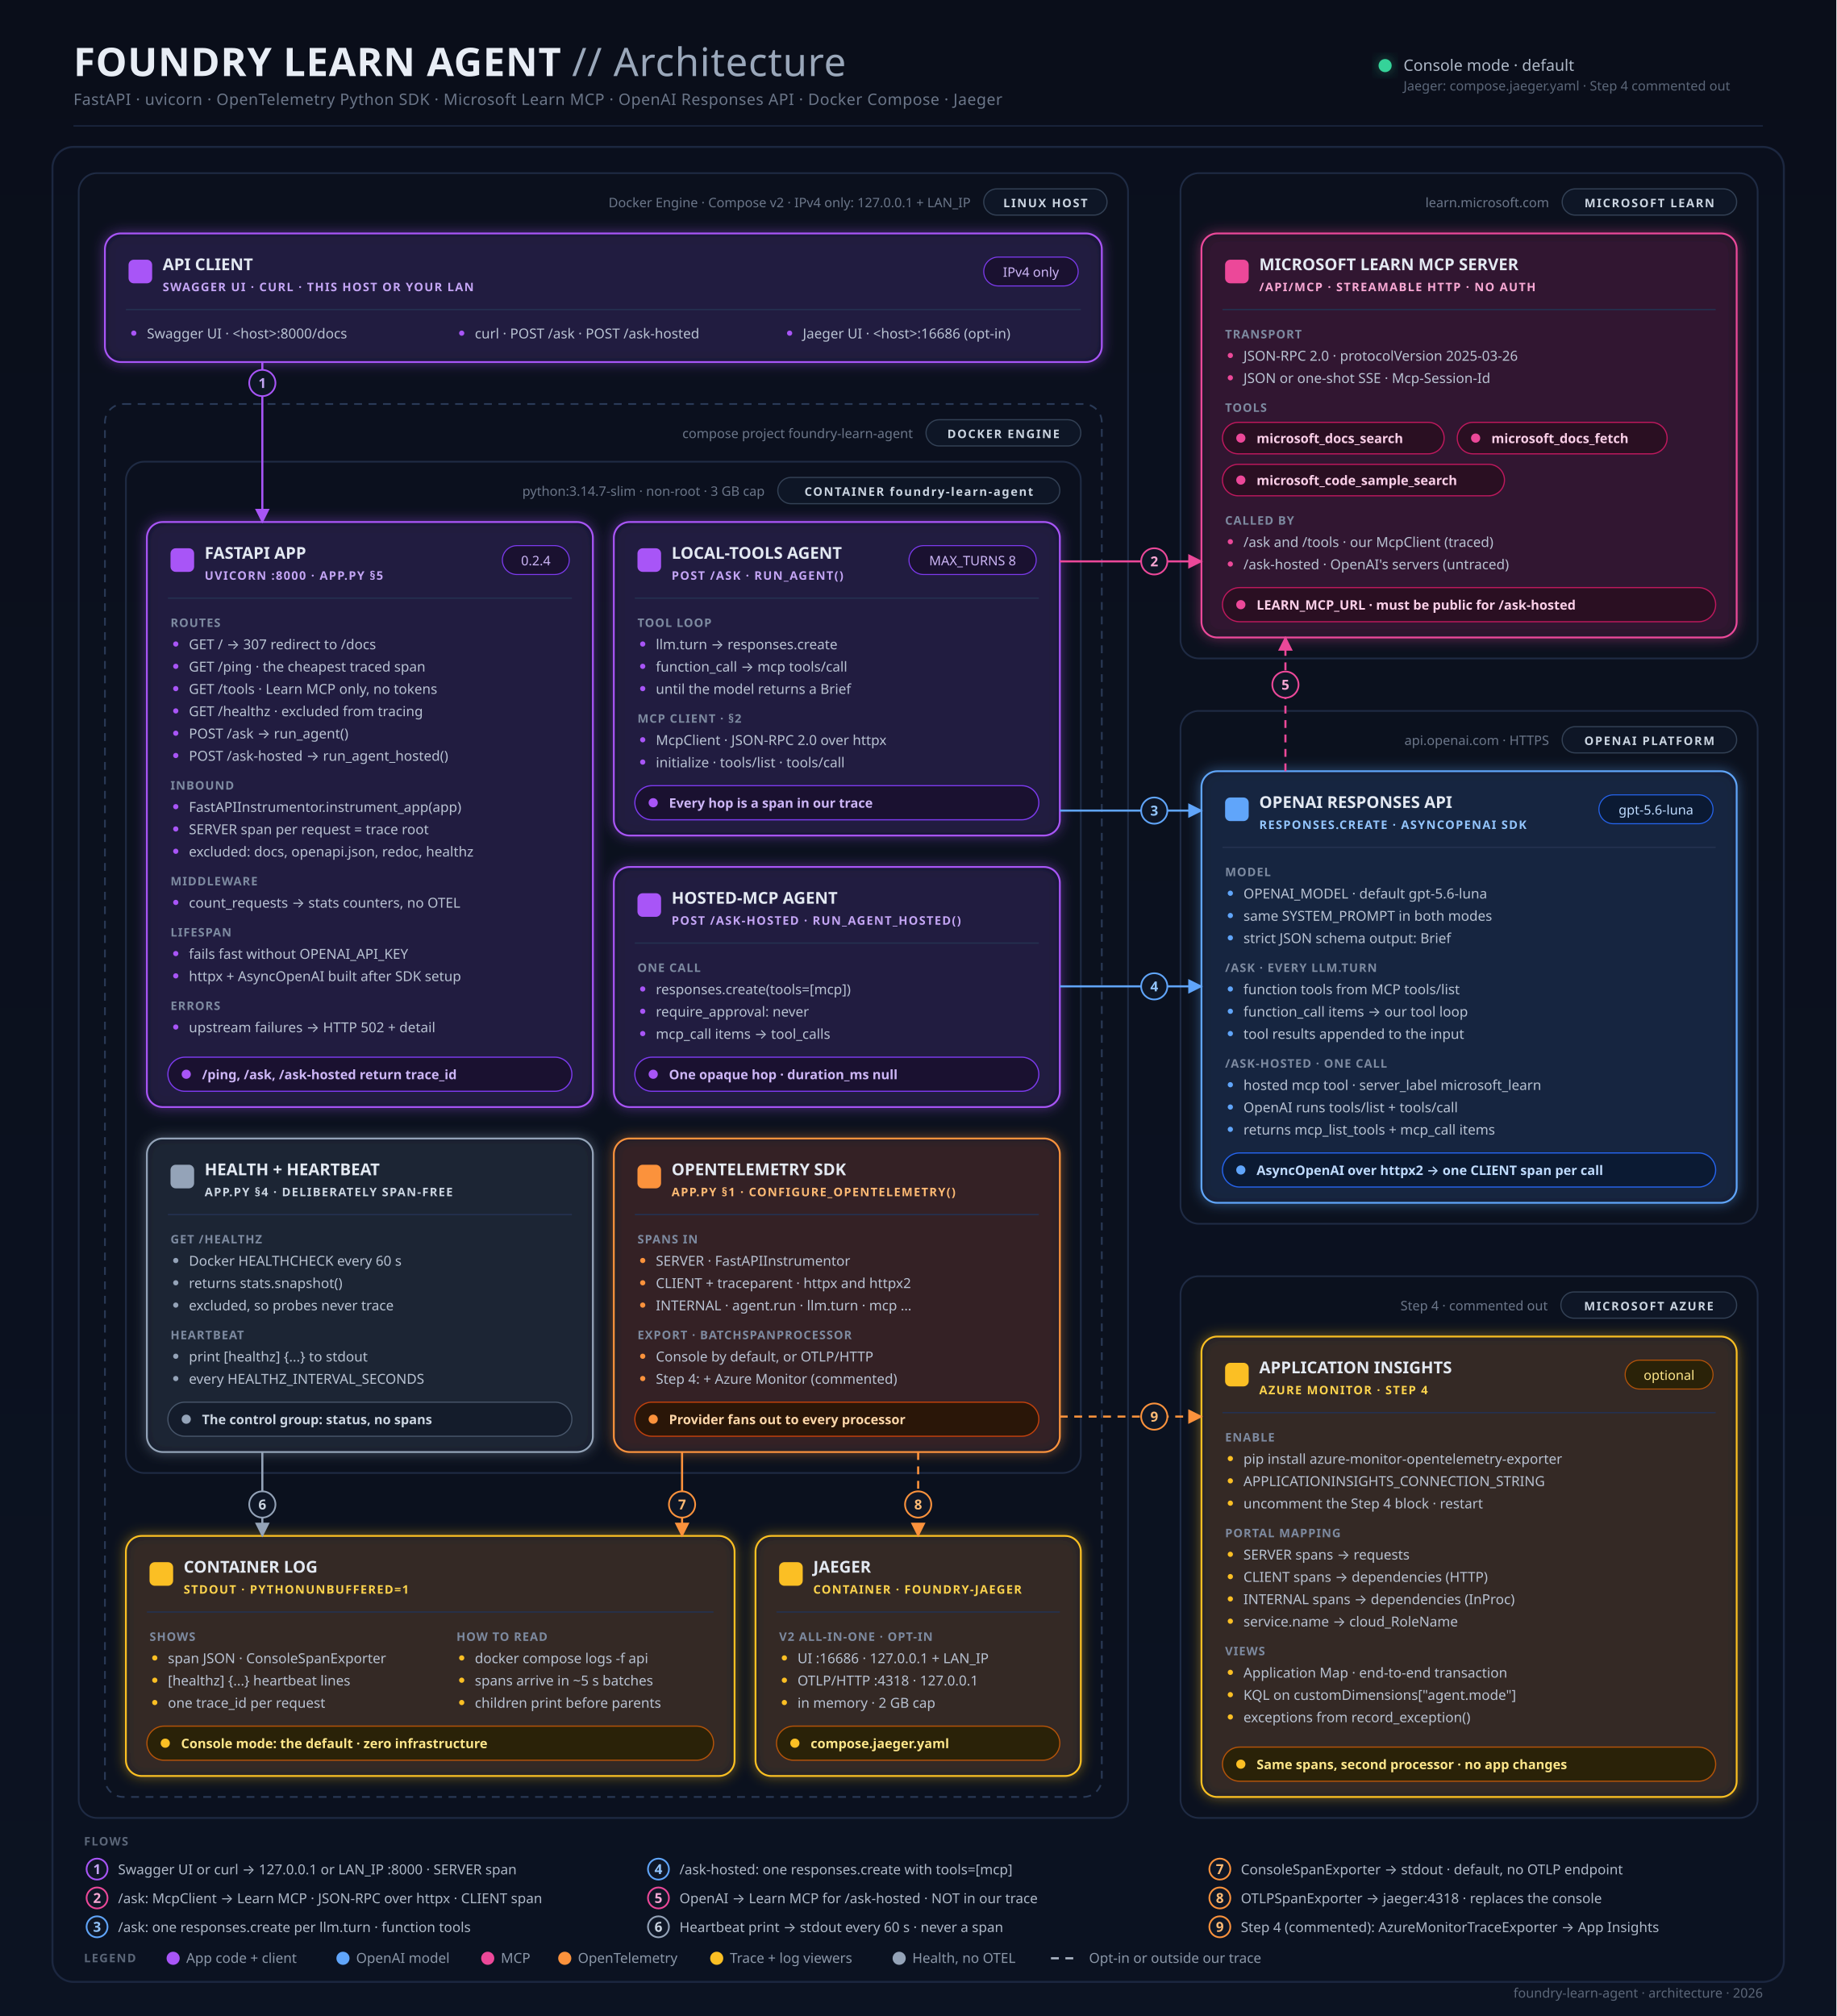
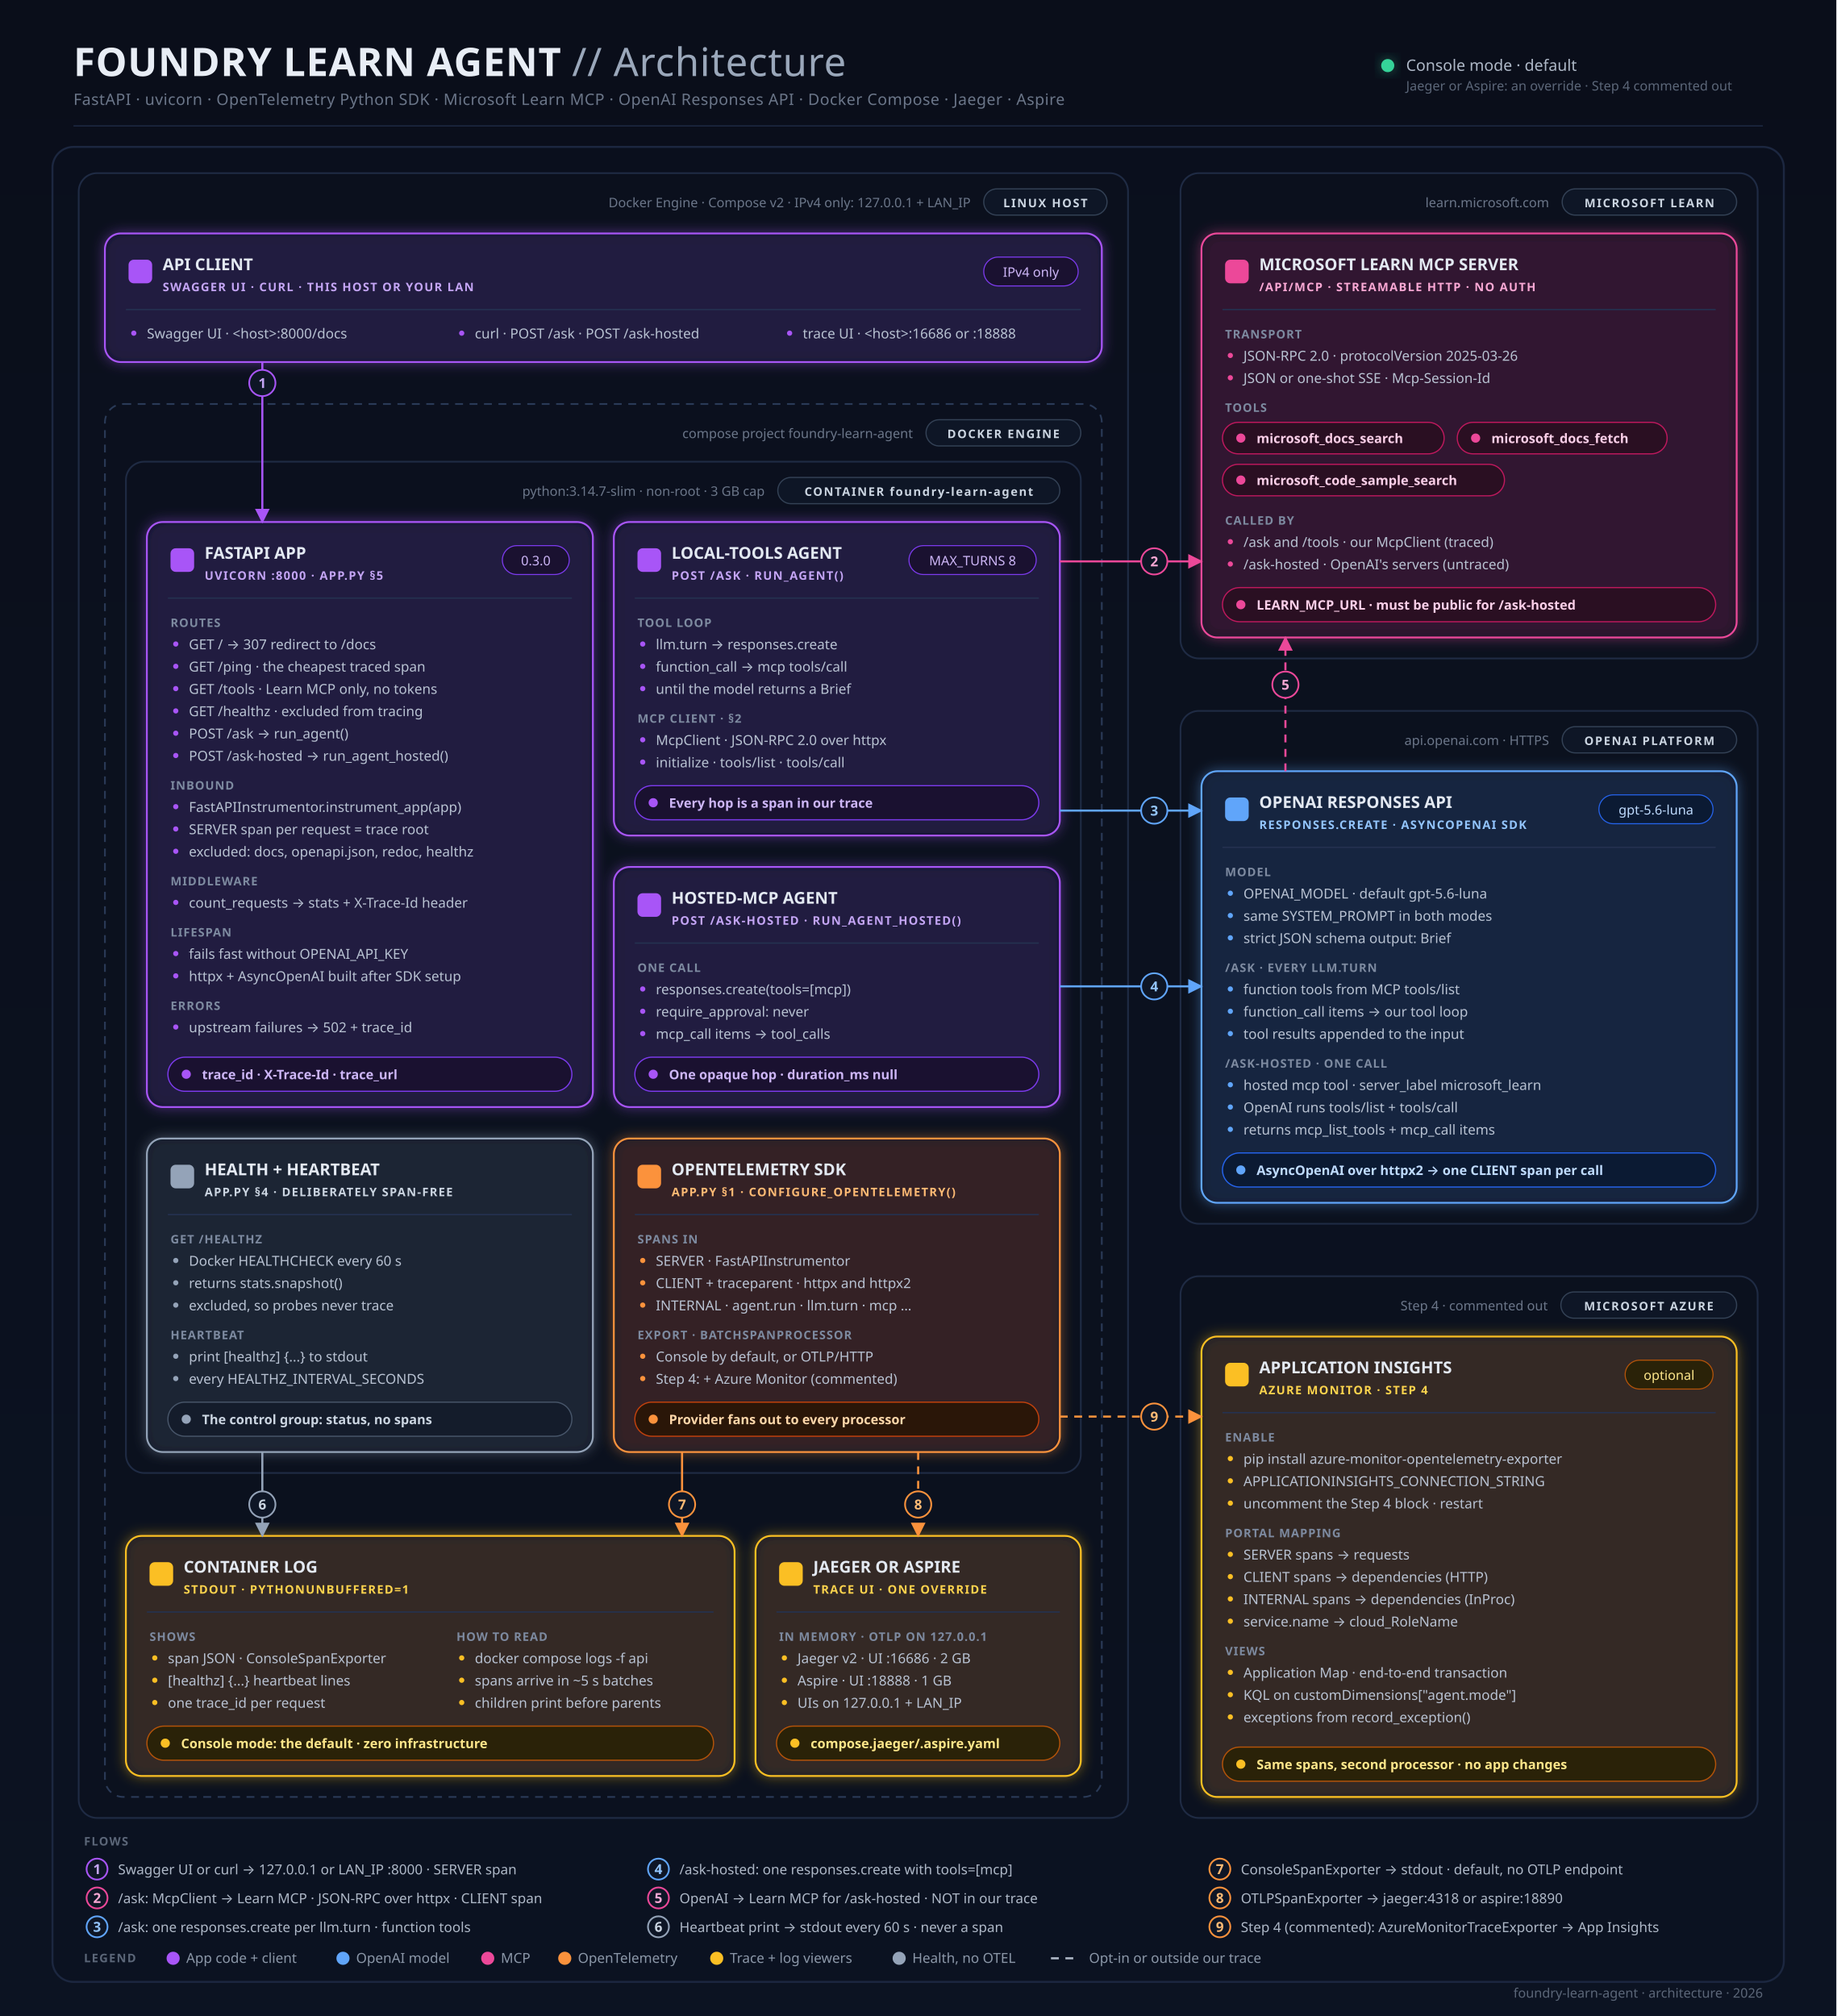
<svg xmlns="http://www.w3.org/2000/svg" viewBox="0 0 1400 1537" font-family="'Segoe UI', system-ui, -apple-system, sans-serif">
  <defs>
    <linearGradient id="bg" x1="0" y1="0" x2="0" y2="1">
      <stop offset="0" stop-color="#0a0e1a" />
      <stop offset="1" stop-color="#0c1322" />
    </linearGradient>
    <filter id="gviolet" x="-50%" y="-50%" width="200%" height="200%">
      <feDropShadow dx="0" dy="0" stdDeviation="5" flood-color="#a855f7" flood-opacity="0.45" />
    </filter>
    <marker id="mviolet" viewBox="0 0 10 10" refX="9" refY="5" markerWidth="7" markerHeight="7" orient="auto-start-reverse">
      <path d="M0 0L10 5L0 10z" fill="#a855f7" />
    </marker>
    <filter id="gcyan" x="-50%" y="-50%" width="200%" height="200%">
      <feDropShadow dx="0" dy="0" stdDeviation="5" flood-color="#22d3ee" flood-opacity="0.45" />
    </filter>
    <marker id="mcyan" viewBox="0 0 10 10" refX="9" refY="5" markerWidth="7" markerHeight="7" orient="auto-start-reverse">
      <path d="M0 0L10 5L0 10z" fill="#22d3ee" />
    </marker>
    <filter id="gmagenta" x="-50%" y="-50%" width="200%" height="200%">
      <feDropShadow dx="0" dy="0" stdDeviation="5" flood-color="#ec4899" flood-opacity="0.45" />
    </filter>
    <marker id="mmagenta" viewBox="0 0 10 10" refX="9" refY="5" markerWidth="7" markerHeight="7" orient="auto-start-reverse">
      <path d="M0 0L10 5L0 10z" fill="#ec4899" />
    </marker>
    <filter id="ggold" x="-50%" y="-50%" width="200%" height="200%">
      <feDropShadow dx="0" dy="0" stdDeviation="5" flood-color="#fbbf24" flood-opacity="0.45" />
    </filter>
    <marker id="mgold" viewBox="0 0 10 10" refX="9" refY="5" markerWidth="7" markerHeight="7" orient="auto-start-reverse">
      <path d="M0 0L10 5L0 10z" fill="#fbbf24" />
    </marker>
    <filter id="gorange" x="-50%" y="-50%" width="200%" height="200%">
      <feDropShadow dx="0" dy="0" stdDeviation="5" flood-color="#fb923c" flood-opacity="0.45" />
    </filter>
    <marker id="morange" viewBox="0 0 10 10" refX="9" refY="5" markerWidth="7" markerHeight="7" orient="auto-start-reverse">
      <path d="M0 0L10 5L0 10z" fill="#fb923c" />
    </marker>
    <filter id="gblue" x="-50%" y="-50%" width="200%" height="200%">
      <feDropShadow dx="0" dy="0" stdDeviation="5" flood-color="#60a5fa" flood-opacity="0.45" />
    </filter>
    <marker id="mblue" viewBox="0 0 10 10" refX="9" refY="5" markerWidth="7" markerHeight="7" orient="auto-start-reverse">
      <path d="M0 0L10 5L0 10z" fill="#60a5fa" />
    </marker>
    <filter id="ggreen" x="-50%" y="-50%" width="200%" height="200%">
      <feDropShadow dx="0" dy="0" stdDeviation="5" flood-color="#34d399" flood-opacity="0.45" />
    </filter>
    <marker id="mgreen" viewBox="0 0 10 10" refX="9" refY="5" markerWidth="7" markerHeight="7" orient="auto-start-reverse">
      <path d="M0 0L10 5L0 10z" fill="#34d399" />
    </marker>
    <filter id="gslate" x="-50%" y="-50%" width="200%" height="200%">
      <feDropShadow dx="0" dy="0" stdDeviation="5" flood-color="#94a3b8" flood-opacity="0.45" />
    </filter>
    <marker id="mslate" viewBox="0 0 10 10" refX="9" refY="5" markerWidth="7" markerHeight="7" orient="auto-start-reverse">
      <path d="M0 0L10 5L0 10z" fill="#94a3b8" />
    </marker>
  </defs>
  <rect width="1400" height="1537" fill="url(#bg)" />
  <text x="56" y="58" font-size="30" font-weight="800" fill="#e8edf5" letter-spacing="0.5">FOUNDRY LEARN AGENT <tspan font-weight="300" fill="#9aa7ba">// Architecture</tspan>
  </text>
-   <text x="56" y="80" font-size="12" letter-spacing="0.3" fill="#6b7689">FastAPI · uvicorn · OpenTelemetry Python SDK · Microsoft Learn MCP · OpenAI Responses API · Docker Compose · Jaeger</text>
-   <circle cx="1056" cy="50" r="5" fill="#34d399" filter="url(#ggreen)" />
-   <text x="1070" y="54" font-size="12" fill="#aeb8c7">Console mode · default</text>
-   <text x="1070" y="69" font-size="10" fill="#5b6678">Jaeger: compose.jaeger.yaml · Step 4 commented out</text>
+   <text x="56" y="80" font-size="12" letter-spacing="0.3" fill="#6b7689">FastAPI · uvicorn · OpenTelemetry Python SDK · Microsoft Learn MCP · OpenAI Responses API · Docker Compose · Jaeger · Aspire</text>
+   <circle cx="1058" cy="50" r="5" fill="#34d399" filter="url(#ggreen)" />
+   <text x="1072" y="54" font-size="12" fill="#aeb8c7">Console mode · default</text>
+   <text x="1072" y="69" font-size="10" fill="#5b6678">Jaeger or Aspire: an override · Step 4 commented out</text>
  <line x1="56" y1="96" x2="1344" y2="96" stroke="#1c2740" stroke-width="1" />
  <rect x="40" y="112" width="1320" height="1399" rx="16" fill="#0c1322" fill-opacity="0.4" stroke="#1c2740" stroke-width="1.5" />
  <rect x="60" y="132" width="800" height="1254" rx="14" fill="#0b111e" fill-opacity="0.55" stroke="#1f2b44" stroke-width="1.3" />
  <g>
    <rect x="750" y="144" width="94" height="20" rx="10" fill="#0e1626" stroke="#334155" stroke-width="0.9" />
    <text x="797" y="158" font-size="9" font-weight="700" letter-spacing="1" text-anchor="middle" fill="#cbd5e1">LINUX HOST</text>
    <text x="740" y="158" font-size="10" text-anchor="end" fill="#6b7689">Docker Engine · Compose v2 · IPv4 only: 127.0.0.1 + LAN_IP</text>
  </g>
  <g>
    <rect x="80" y="178" width="760" height="98" rx="12" fill="#0e1626" fill-opacity="0.92" stroke="#a855f7" stroke-width="1.4" filter="url(#gviolet)" />
    <rect x="98" y="198" width="18" height="18" rx="4" fill="#a855f7" />
    <text x="124" y="206" font-size="12.5" font-weight="700" fill="#e3e9f2">API CLIENT</text>
    <text x="124" y="222" font-size="9" font-weight="700" letter-spacing="0.8" fill="#c4a5f5">SWAGGER UI · CURL · THIS HOST OR YOUR LAN</text>
    <line x1="96" y1="236" x2="824" y2="236" stroke="#243150" stroke-width="1" />
    <rect x="750" y="196" width="72" height="22" rx="11" fill="#1a1130" stroke="#7c3aed" stroke-width="0.8" />
    <text x="786" y="211" font-size="10" text-anchor="middle" fill="#cdb6f7">IPv4 only</text>
    <circle cx="102" cy="254" r="2" fill="#a855f7" />
    <text x="112" y="258" font-size="10.5" fill="#b8c2d2">Swagger UI · &lt;host&gt;:8000/docs</text>
    <circle cx="352" cy="254" r="2" fill="#a855f7" />
    <text x="362" y="258" font-size="10.5" fill="#b8c2d2">curl · POST /ask · POST /ask-hosted</text>
    <circle cx="602" cy="254" r="2" fill="#a855f7" />
-     <text x="612" y="258" font-size="10.5" fill="#b8c2d2">Jaeger UI · &lt;host&gt;:16686 (opt-in)</text>
+     <text x="612" y="258" font-size="10.5" fill="#b8c2d2">trace UI · &lt;host&gt;:16686 or :18888</text>
  </g>
  <rect x="80" y="308" width="760" height="1062" rx="14" fill="#0b111e" fill-opacity="0.55" stroke="#2a3a57" stroke-width="1.3" stroke-dasharray="6 5" />
  <g>
    <rect x="706" y="320" width="118" height="20" rx="10" fill="#0e1626" stroke="#334155" stroke-width="0.9" />
    <text x="765" y="334" font-size="9" font-weight="700" letter-spacing="1" text-anchor="middle" fill="#cbd5e1">DOCKER ENGINE</text>
    <text x="696" y="334" font-size="10" text-anchor="end" fill="#6b7689">compose project foundry-learn-agent</text>
  </g>
  <rect x="96" y="352" width="728" height="771" rx="14" fill="#0b111e" fill-opacity="0.55" stroke="#1f2b44" stroke-width="1.3" />
  <g>
    <rect x="593" y="364" width="215" height="20" rx="10" fill="#0e1626" stroke="#334155" stroke-width="0.9" />
    <text x="700.5" y="378" font-size="9" font-weight="700" letter-spacing="1" text-anchor="middle" fill="#cbd5e1">CONTAINER foundry-learn-agent</text>
    <text x="583" y="378" font-size="10" text-anchor="end" fill="#6b7689">python:3.14.7-slim · non-root · 3 GB cap</text>
  </g>
  <g>
    <rect x="112" y="398" width="340" height="446" rx="12" fill="#0e1626" fill-opacity="0.92" stroke="#a855f7" stroke-width="1.4" filter="url(#gviolet)" />
    <rect x="130" y="418" width="18" height="18" rx="4" fill="#a855f7" />
    <text x="156" y="426" font-size="12.5" font-weight="700" fill="#e3e9f2">FASTAPI APP</text>
    <text x="156" y="442" font-size="9" font-weight="700" letter-spacing="0.8" fill="#c4a5f5">UVICORN :8000 · APP.PY §5</text>
    <line x1="128" y1="456" x2="436" y2="456" stroke="#243150" stroke-width="1" />
    <rect x="383" y="416" width="51" height="22" rx="11" fill="#1a1130" stroke="#7c3aed" stroke-width="0.8" />
-     <text x="408.5" y="431" font-size="10" text-anchor="middle" fill="#cdb6f7">0.2.4</text>
+     <text x="408.5" y="431" font-size="10" text-anchor="middle" fill="#cdb6f7">0.3.0</text>
    <text x="130" y="478" font-size="9" font-weight="700" letter-spacing="0.6" fill="#7d8aa0">ROUTES</text>
    <circle cx="134" cy="491" r="2" fill="#a855f7" />
    <text x="144" y="495" font-size="10.5" fill="#b8c2d2">GET / → 307 redirect to /docs</text>
    <circle cx="134" cy="508" r="2" fill="#a855f7" />
    <text x="144" y="512" font-size="10.5" fill="#b8c2d2">GET /ping · the cheapest traced span</text>
    <circle cx="134" cy="525" r="2" fill="#a855f7" />
    <text x="144" y="529" font-size="10.5" fill="#b8c2d2">GET /tools · Learn MCP only, no tokens</text>
    <circle cx="134" cy="542" r="2" fill="#a855f7" />
    <text x="144" y="546" font-size="10.5" fill="#b8c2d2">GET /healthz · excluded from tracing</text>
    <circle cx="134" cy="559" r="2" fill="#a855f7" />
    <text x="144" y="563" font-size="10.5" fill="#b8c2d2">POST /ask → run_agent()</text>
    <circle cx="134" cy="576" r="2" fill="#a855f7" />
    <text x="144" y="580" font-size="10.5" fill="#b8c2d2">POST /ask-hosted → run_agent_hosted()</text>
    <text x="130" y="602" font-size="9" font-weight="700" letter-spacing="0.6" fill="#7d8aa0">INBOUND</text>
    <circle cx="134" cy="615" r="2" fill="#a855f7" />
    <text x="144" y="619" font-size="10.5" fill="#b8c2d2">FastAPIInstrumentor.instrument_app(app)</text>
    <circle cx="134" cy="632" r="2" fill="#a855f7" />
    <text x="144" y="636" font-size="10.5" fill="#b8c2d2">SERVER span per request = trace root</text>
    <circle cx="134" cy="649" r="2" fill="#a855f7" />
    <text x="144" y="653" font-size="10.5" fill="#b8c2d2">excluded: docs, openapi.json, redoc, healthz</text>
    <text x="130" y="675" font-size="9" font-weight="700" letter-spacing="0.6" fill="#7d8aa0">MIDDLEWARE</text>
    <circle cx="134" cy="688" r="2" fill="#a855f7" />
-     <text x="144" y="692" font-size="10.5" fill="#b8c2d2">count_requests → stats counters, no OTEL</text>
+     <text x="144" y="692" font-size="10.5" fill="#b8c2d2">count_requests → stats + X-Trace-Id header</text>
    <text x="130" y="714" font-size="9" font-weight="700" letter-spacing="0.6" fill="#7d8aa0">LIFESPAN</text>
    <circle cx="134" cy="727" r="2" fill="#a855f7" />
    <text x="144" y="731" font-size="10.5" fill="#b8c2d2">fails fast without OPENAI_API_KEY</text>
    <circle cx="134" cy="744" r="2" fill="#a855f7" />
    <text x="144" y="748" font-size="10.5" fill="#b8c2d2">httpx + AsyncOpenAI built after SDK setup</text>
    <text x="130" y="770" font-size="9" font-weight="700" letter-spacing="0.6" fill="#7d8aa0">ERRORS</text>
    <circle cx="134" cy="783" r="2" fill="#a855f7" />
-     <text x="144" y="787" font-size="10.5" fill="#b8c2d2">upstream failures → HTTP 502 + detail</text>
+     <text x="144" y="787" font-size="10.5" fill="#b8c2d2">upstream failures → 502 + trace_id</text>
    <rect x="128" y="806" width="308" height="26" rx="13" fill="#1a1130" stroke="#7c3aed" stroke-width="0.9" />
    <circle cx="142" cy="819" r="3.5" fill="#a855f7" />
-     <text x="154" y="822.8" font-size="10" font-weight="600" fill="#cdb6f7">/ping, /ask, /ask-hosted return trace_id</text>
+     <text x="154" y="822.8" font-size="10" font-weight="600" fill="#cdb6f7">trace_id · X-Trace-Id · trace_url</text>
  </g>
  <g>
    <rect x="468" y="398" width="340" height="239" rx="12" fill="#0e1626" fill-opacity="0.92" stroke="#a855f7" stroke-width="1.4" filter="url(#gviolet)" />
    <rect x="486" y="418" width="18" height="18" rx="4" fill="#a855f7" />
    <text x="512" y="426" font-size="12.5" font-weight="700" fill="#e3e9f2">LOCAL-TOOLS AGENT</text>
    <text x="512" y="442" font-size="9" font-weight="700" letter-spacing="0.8" fill="#c4a5f5">POST /ASK · RUN_AGENT()</text>
    <line x1="484" y1="456" x2="792" y2="456" stroke="#243150" stroke-width="1" />
    <rect x="693" y="416" width="97" height="22" rx="11" fill="#1a1130" stroke="#7c3aed" stroke-width="0.8" />
    <text x="741.5" y="431" font-size="10" text-anchor="middle" fill="#cdb6f7">MAX_TURNS 8</text>
    <text x="486" y="478" font-size="9" font-weight="700" letter-spacing="0.6" fill="#7d8aa0">TOOL LOOP</text>
    <circle cx="490" cy="491" r="2" fill="#a855f7" />
    <text x="500" y="495" font-size="10.5" fill="#b8c2d2">llm.turn → responses.create</text>
    <circle cx="490" cy="508" r="2" fill="#a855f7" />
    <text x="500" y="512" font-size="10.5" fill="#b8c2d2">function_call → mcp tools/call</text>
    <circle cx="490" cy="525" r="2" fill="#a855f7" />
    <text x="500" y="529" font-size="10.5" fill="#b8c2d2">until the model returns a Brief</text>
    <text x="486" y="551" font-size="9" font-weight="700" letter-spacing="0.6" fill="#7d8aa0">MCP CLIENT · §2</text>
    <circle cx="490" cy="564" r="2" fill="#a855f7" />
    <text x="500" y="568" font-size="10.5" fill="#b8c2d2">McpClient · JSON-RPC 2.0 over httpx</text>
    <circle cx="490" cy="581" r="2" fill="#a855f7" />
    <text x="500" y="585" font-size="10.5" fill="#b8c2d2">initialize · tools/list · tools/call</text>
    <rect x="484" y="599" width="308" height="26" rx="13" fill="#1a1130" stroke="#7c3aed" stroke-width="0.9" />
    <circle cx="498" cy="612" r="3.5" fill="#a855f7" />
    <text x="510" y="615.8" font-size="10" font-weight="600" fill="#cdb6f7">Every hop is a span in our trace</text>
  </g>
  <g>
    <rect x="468" y="661" width="340" height="183" rx="12" fill="#0e1626" fill-opacity="0.92" stroke="#a855f7" stroke-width="1.4" filter="url(#gviolet)" />
    <rect x="486" y="681" width="18" height="18" rx="4" fill="#a855f7" />
    <text x="512" y="689" font-size="12.5" font-weight="700" fill="#e3e9f2">HOSTED-MCP AGENT</text>
    <text x="512" y="705" font-size="9" font-weight="700" letter-spacing="0.8" fill="#c4a5f5">POST /ASK-HOSTED · RUN_AGENT_HOSTED()</text>
    <line x1="484" y1="719" x2="792" y2="719" stroke="#243150" stroke-width="1" />
    <text x="486" y="741" font-size="9" font-weight="700" letter-spacing="0.6" fill="#7d8aa0">ONE CALL</text>
    <circle cx="490" cy="754" r="2" fill="#a855f7" />
    <text x="500" y="758" font-size="10.5" fill="#b8c2d2">responses.create(tools=[mcp])</text>
    <circle cx="490" cy="771" r="2" fill="#a855f7" />
    <text x="500" y="775" font-size="10.5" fill="#b8c2d2">require_approval: never</text>
    <circle cx="490" cy="788" r="2" fill="#a855f7" />
    <text x="500" y="792" font-size="10.5" fill="#b8c2d2">mcp_call items → tool_calls</text>
    <rect x="484" y="806" width="308" height="26" rx="13" fill="#1a1130" stroke="#7c3aed" stroke-width="0.9" />
    <circle cx="498" cy="819" r="3.5" fill="#a855f7" />
    <text x="510" y="822.8" font-size="10" font-weight="600" fill="#cdb6f7">One opaque hop · duration_ms null</text>
  </g>
  <g>
    <rect x="112" y="868" width="340" height="239" rx="12" fill="#0e1626" fill-opacity="0.92" stroke="#94a3b8" stroke-width="1.4" filter="url(#gslate)" />
    <rect x="130" y="888" width="18" height="18" rx="4" fill="#94a3b8" />
    <text x="156" y="896" font-size="12.5" font-weight="700" fill="#e3e9f2">HEALTH + HEARTBEAT</text>
    <text x="156" y="912" font-size="9" font-weight="700" letter-spacing="0.8" fill="#cbd5e1">APP.PY §4 · DELIBERATELY SPAN-FREE</text>
    <line x1="128" y1="926" x2="436" y2="926" stroke="#243150" stroke-width="1" />
    <text x="130" y="948" font-size="9" font-weight="700" letter-spacing="0.6" fill="#7d8aa0">GET /HEALTHZ</text>
    <circle cx="134" cy="961" r="2" fill="#94a3b8" />
    <text x="144" y="965" font-size="10.5" fill="#b8c2d2">Docker HEALTHCHECK every 60 s</text>
    <circle cx="134" cy="978" r="2" fill="#94a3b8" />
    <text x="144" y="982" font-size="10.5" fill="#b8c2d2">returns stats.snapshot()</text>
    <circle cx="134" cy="995" r="2" fill="#94a3b8" />
    <text x="144" y="999" font-size="10.5" fill="#b8c2d2">excluded, so probes never trace</text>
    <text x="130" y="1021" font-size="9" font-weight="700" letter-spacing="0.6" fill="#7d8aa0">HEARTBEAT</text>
    <circle cx="134" cy="1034" r="2" fill="#94a3b8" />
    <text x="144" y="1038" font-size="10.5" fill="#b8c2d2">print [healthz] {...} to stdout</text>
    <circle cx="134" cy="1051" r="2" fill="#94a3b8" />
    <text x="144" y="1055" font-size="10.5" fill="#b8c2d2">every HEALTHZ_INTERVAL_SECONDS</text>
    <rect x="128" y="1069" width="308" height="26" rx="13" fill="#141c2b" stroke="#475569" stroke-width="0.9" />
    <circle cx="142" cy="1082" r="3.5" fill="#94a3b8" />
    <text x="154" y="1085.8" font-size="10" font-weight="600" fill="#cbd5e1">The control group: status, no spans</text>
  </g>
  <g>
    <rect x="468" y="868" width="340" height="239" rx="12" fill="#0e1626" fill-opacity="0.92" stroke="#fb923c" stroke-width="1.4" filter="url(#gorange)" />
    <rect x="486" y="888" width="18" height="18" rx="4" fill="#fb923c" />
    <text x="512" y="896" font-size="12.5" font-weight="700" fill="#e3e9f2">OPENTELEMETRY SDK</text>
    <text x="512" y="912" font-size="9" font-weight="700" letter-spacing="0.8" fill="#fdba74">APP.PY §1 · CONFIGURE_OPENTELEMETRY()</text>
    <line x1="484" y1="926" x2="792" y2="926" stroke="#243150" stroke-width="1" />
    <text x="486" y="948" font-size="9" font-weight="700" letter-spacing="0.6" fill="#7d8aa0">SPANS IN</text>
    <circle cx="490" cy="961" r="2" fill="#fb923c" />
    <text x="500" y="965" font-size="10.5" fill="#b8c2d2">SERVER · FastAPIInstrumentor</text>
    <circle cx="490" cy="978" r="2" fill="#fb923c" />
    <text x="500" y="982" font-size="10.5" fill="#b8c2d2">CLIENT + traceparent · httpx and httpx2</text>
    <circle cx="490" cy="995" r="2" fill="#fb923c" />
    <text x="500" y="999" font-size="10.5" fill="#b8c2d2">INTERNAL · agent.run · llm.turn · mcp …</text>
    <text x="486" y="1021" font-size="9" font-weight="700" letter-spacing="0.6" fill="#7d8aa0">EXPORT · BATCHSPANPROCESSOR</text>
    <circle cx="490" cy="1034" r="2" fill="#fb923c" />
    <text x="500" y="1038" font-size="10.5" fill="#b8c2d2">Console by default, or OTLP/HTTP</text>
    <circle cx="490" cy="1051" r="2" fill="#fb923c" />
    <text x="500" y="1055" font-size="10.5" fill="#b8c2d2">Step 4: + Azure Monitor (commented)</text>
    <rect x="484" y="1069" width="308" height="26" rx="13" fill="#2a1608" stroke="#c2410c" stroke-width="0.9" />
    <circle cx="498" cy="1082" r="3.5" fill="#fb923c" />
    <text x="510" y="1085.8" font-size="10" font-weight="600" fill="#fed7aa">Provider fans out to every processor</text>
  </g>
  <g>
    <rect x="96" y="1171" width="464" height="183" rx="12" fill="#0e1626" fill-opacity="0.92" stroke="#fbbf24" stroke-width="1.4" filter="url(#ggold)" />
    <rect x="114" y="1191" width="18" height="18" rx="4" fill="#fbbf24" />
    <text x="140" y="1199" font-size="12.5" font-weight="700" fill="#e3e9f2">CONTAINER LOG</text>
    <text x="140" y="1215" font-size="9" font-weight="700" letter-spacing="0.8" fill="#fcd34d">STDOUT · PYTHONUNBUFFERED=1</text>
    <line x1="112" y1="1229" x2="544" y2="1229" stroke="#243150" stroke-width="1" />
    <text x="114" y="1251" font-size="9" font-weight="700" letter-spacing="0.6" fill="#7d8aa0">SHOWS</text>
    <circle cx="118" cy="1264" r="2" fill="#fbbf24" />
    <text x="128" y="1268" font-size="10.5" fill="#b8c2d2">span JSON · ConsoleSpanExporter</text>
    <circle cx="118" cy="1281" r="2" fill="#fbbf24" />
    <text x="128" y="1285" font-size="10.5" fill="#b8c2d2">[healthz] {...} heartbeat lines</text>
    <circle cx="118" cy="1298" r="2" fill="#fbbf24" />
    <text x="128" y="1302" font-size="10.5" fill="#b8c2d2">one trace_id per request</text>
    <text x="348" y="1251" font-size="9" font-weight="700" letter-spacing="0.6" fill="#7d8aa0">HOW TO READ</text>
    <circle cx="352" cy="1264" r="2" fill="#fbbf24" />
    <text x="362" y="1268" font-size="10.5" fill="#b8c2d2">docker compose logs -f api</text>
    <circle cx="352" cy="1281" r="2" fill="#fbbf24" />
    <text x="362" y="1285" font-size="10.5" fill="#b8c2d2">spans arrive in ~5 s batches</text>
    <circle cx="352" cy="1298" r="2" fill="#fbbf24" />
    <text x="362" y="1302" font-size="10.5" fill="#b8c2d2">children print before parents</text>
    <rect x="112" y="1316" width="432" height="26" rx="13" fill="#2a2208" stroke="#b45309" stroke-width="0.9" />
    <circle cx="126" cy="1329" r="3.5" fill="#fbbf24" />
    <text x="138" y="1332.8" font-size="10" font-weight="600" fill="#fde68a">Console mode: the default · zero infrastructure</text>
  </g>
  <g>
    <rect x="576" y="1171" width="248" height="183" rx="12" fill="#0e1626" fill-opacity="0.92" stroke="#fbbf24" stroke-width="1.4" filter="url(#ggold)" />
    <rect x="594" y="1191" width="18" height="18" rx="4" fill="#fbbf24" />
-     <text x="620" y="1199" font-size="12.5" font-weight="700" fill="#e3e9f2">JAEGER</text>
-     <text x="620" y="1215" font-size="9" font-weight="700" letter-spacing="0.8" fill="#fcd34d">CONTAINER · FOUNDRY-JAEGER</text>
+     <text x="620" y="1199" font-size="12.5" font-weight="700" fill="#e3e9f2">JAEGER OR ASPIRE</text>
+     <text x="620" y="1215" font-size="9" font-weight="700" letter-spacing="0.8" fill="#fcd34d">TRACE UI · ONE OVERRIDE</text>
    <line x1="592" y1="1229" x2="808" y2="1229" stroke="#243150" stroke-width="1" />
-     <text x="594" y="1251" font-size="9" font-weight="700" letter-spacing="0.6" fill="#7d8aa0">V2 ALL-IN-ONE · OPT-IN</text>
+     <text x="594" y="1251" font-size="9" font-weight="700" letter-spacing="0.6" fill="#7d8aa0">IN MEMORY · OTLP ON 127.0.0.1</text>
    <circle cx="598" cy="1264" r="2" fill="#fbbf24" />
-     <text x="608" y="1268" font-size="10.5" fill="#b8c2d2">UI :16686 · 127.0.0.1 + LAN_IP</text>
+     <text x="608" y="1268" font-size="10.5" fill="#b8c2d2">Jaeger v2 · UI :16686 · 2 GB</text>
    <circle cx="598" cy="1281" r="2" fill="#fbbf24" />
-     <text x="608" y="1285" font-size="10.5" fill="#b8c2d2">OTLP/HTTP :4318 · 127.0.0.1</text>
+     <text x="608" y="1285" font-size="10.5" fill="#b8c2d2">Aspire · UI :18888 · 1 GB</text>
    <circle cx="598" cy="1298" r="2" fill="#fbbf24" />
-     <text x="608" y="1302" font-size="10.5" fill="#b8c2d2">in memory · 2 GB cap</text>
+     <text x="608" y="1302" font-size="10.5" fill="#b8c2d2">UIs on 127.0.0.1 + LAN_IP</text>
    <rect x="592" y="1316" width="216" height="26" rx="13" fill="#2a2208" stroke="#b45309" stroke-width="0.9" />
    <circle cx="606" cy="1329" r="3.5" fill="#fbbf24" />
-     <text x="618" y="1332.8" font-size="10" font-weight="600" fill="#fde68a">compose.jaeger.yaml</text>
+     <text x="618" y="1332.8" font-size="10" font-weight="600" fill="#fde68a">compose.jaeger/.aspire.yaml</text>
  </g>
  <rect x="900" y="132" width="440" height="370" rx="14" fill="#0b111e" fill-opacity="0.55" stroke="#1f2b44" stroke-width="1.3" />
  <g>
    <rect x="1191" y="144" width="133" height="20" rx="10" fill="#0e1626" stroke="#334155" stroke-width="0.9" />
    <text x="1257.5" y="158" font-size="9" font-weight="700" letter-spacing="1" text-anchor="middle" fill="#cbd5e1">MICROSOFT LEARN</text>
    <text x="1181" y="158" font-size="10" text-anchor="end" fill="#6b7689">learn.microsoft.com</text>
  </g>
  <g>
    <rect x="916" y="178" width="408" height="308" rx="12" fill="#0e1626" fill-opacity="0.92" stroke="#ec4899" stroke-width="1.4" filter="url(#gmagenta)" />
    <rect x="934" y="198" width="18" height="18" rx="4" fill="#ec4899" />
    <text x="960" y="206" font-size="12.5" font-weight="700" fill="#e3e9f2">MICROSOFT LEARN MCP SERVER</text>
    <text x="960" y="222" font-size="9" font-weight="700" letter-spacing="0.8" fill="#f9a8d4">/API/MCP · STREAMABLE HTTP · NO AUTH</text>
    <line x1="932" y1="236" x2="1308" y2="236" stroke="#243150" stroke-width="1" />
    <text x="934" y="258" font-size="9" font-weight="700" letter-spacing="0.6" fill="#7d8aa0">TRANSPORT</text>
    <circle cx="938" cy="271" r="2" fill="#ec4899" />
    <text x="948" y="275" font-size="10.5" fill="#b8c2d2">JSON-RPC 2.0 · protocolVersion 2025-03-26</text>
    <circle cx="938" cy="288" r="2" fill="#ec4899" />
    <text x="948" y="292" font-size="10.5" fill="#b8c2d2">JSON or one-shot SSE · Mcp-Session-Id</text>
    <text x="934" y="314" font-size="9" font-weight="700" letter-spacing="0.6" fill="#7d8aa0">TOOLS</text>
    <rect x="932" y="322" width="169" height="24" rx="12" fill="#2a0f22" stroke="#be185d" stroke-width="0.9" />
    <circle cx="946" cy="334" r="3.5" fill="#ec4899" />
    <text x="958" y="337.8" font-size="10" font-weight="600" fill="#fbcfe8">microsoft_docs_search</text>
    <rect x="1111" y="322" width="160" height="24" rx="12" fill="#2a0f22" stroke="#be185d" stroke-width="0.9" />
    <circle cx="1125" cy="334" r="3.5" fill="#ec4899" />
    <text x="1137" y="337.8" font-size="10" font-weight="600" fill="#fbcfe8">microsoft_docs_fetch</text>
    <rect x="932" y="354" width="215" height="24" rx="12" fill="#2a0f22" stroke="#be185d" stroke-width="0.9" />
    <circle cx="946" cy="366" r="3.5" fill="#ec4899" />
    <text x="958" y="369.8" font-size="10" font-weight="600" fill="#fbcfe8">microsoft_code_sample_search</text>
    <text x="934" y="400" font-size="9" font-weight="700" letter-spacing="0.6" fill="#7d8aa0">CALLED BY</text>
    <circle cx="938" cy="413" r="2" fill="#ec4899" />
    <text x="948" y="417" font-size="10.5" fill="#b8c2d2">/ask and /tools · our McpClient (traced)</text>
    <circle cx="938" cy="430" r="2" fill="#ec4899" />
    <text x="948" y="434" font-size="10.5" fill="#b8c2d2">/ask-hosted · OpenAI's servers (untraced)</text>
    <rect x="932" y="448" width="376" height="26" rx="13" fill="#2a0f22" stroke="#be185d" stroke-width="0.9" />
    <circle cx="946" cy="461" r="3.5" fill="#ec4899" />
    <text x="958" y="464.8" font-size="10" font-weight="600" fill="#fbcfe8">LEARN_MCP_URL · must be public for /ask-hosted</text>
  </g>
  <rect x="900" y="542" width="440" height="391" rx="14" fill="#0b111e" fill-opacity="0.55" stroke="#1f2b44" stroke-width="1.3" />
  <g>
    <rect x="1191" y="554" width="133" height="20" rx="10" fill="#0e1626" stroke="#334155" stroke-width="0.9" />
    <text x="1257.5" y="568" font-size="9" font-weight="700" letter-spacing="1" text-anchor="middle" fill="#cbd5e1">OPENAI PLATFORM</text>
    <text x="1181" y="568" font-size="10" text-anchor="end" fill="#6b7689">api.openai.com · HTTPS</text>
  </g>
  <g>
    <rect x="916" y="588" width="408" height="329" rx="12" fill="#0e1626" fill-opacity="0.92" stroke="#60a5fa" stroke-width="1.4" filter="url(#gblue)" />
    <rect x="934" y="608" width="18" height="18" rx="4" fill="#60a5fa" />
    <text x="960" y="616" font-size="12.5" font-weight="700" fill="#e3e9f2">OPENAI RESPONSES API</text>
    <text x="960" y="632" font-size="9" font-weight="700" letter-spacing="0.8" fill="#93c5fd">RESPONSES.CREATE · ASYNCOPENAI SDK</text>
    <line x1="932" y1="646" x2="1308" y2="646" stroke="#243150" stroke-width="1" />
    <rect x="1219" y="606" width="87" height="22" rx="11" fill="#0b1a33" stroke="#2563eb" stroke-width="0.8" />
    <text x="1262.5" y="621" font-size="10" text-anchor="middle" fill="#bfdbfe">gpt-5.6-luna</text>
    <text x="934" y="668" font-size="9" font-weight="700" letter-spacing="0.6" fill="#7d8aa0">MODEL</text>
    <circle cx="938" cy="681" r="2" fill="#60a5fa" />
    <text x="948" y="685" font-size="10.5" fill="#b8c2d2">OPENAI_MODEL · default gpt-5.6-luna</text>
    <circle cx="938" cy="698" r="2" fill="#60a5fa" />
    <text x="948" y="702" font-size="10.5" fill="#b8c2d2">same SYSTEM_PROMPT in both modes</text>
    <circle cx="938" cy="715" r="2" fill="#60a5fa" />
    <text x="948" y="719" font-size="10.5" fill="#b8c2d2">strict JSON schema output: Brief</text>
    <text x="934" y="741" font-size="9" font-weight="700" letter-spacing="0.6" fill="#7d8aa0">/ASK · EVERY LLM.TURN</text>
    <circle cx="938" cy="754" r="2" fill="#60a5fa" />
    <text x="948" y="758" font-size="10.5" fill="#b8c2d2">function tools from MCP tools/list</text>
    <circle cx="938" cy="771" r="2" fill="#60a5fa" />
    <text x="948" y="775" font-size="10.5" fill="#b8c2d2">function_call items → our tool loop</text>
    <circle cx="938" cy="788" r="2" fill="#60a5fa" />
    <text x="948" y="792" font-size="10.5" fill="#b8c2d2">tool results appended to the input</text>
    <text x="934" y="814" font-size="9" font-weight="700" letter-spacing="0.6" fill="#7d8aa0">/ASK-HOSTED · ONE CALL</text>
    <circle cx="938" cy="827" r="2" fill="#60a5fa" />
    <text x="948" y="831" font-size="10.5" fill="#b8c2d2">hosted mcp tool · server_label microsoft_learn</text>
    <circle cx="938" cy="844" r="2" fill="#60a5fa" />
    <text x="948" y="848" font-size="10.5" fill="#b8c2d2">OpenAI runs tools/list + tools/call</text>
    <circle cx="938" cy="861" r="2" fill="#60a5fa" />
    <text x="948" y="865" font-size="10.5" fill="#b8c2d2">returns mcp_list_tools + mcp_call items</text>
    <rect x="932" y="879" width="376" height="26" rx="13" fill="#0b1a33" stroke="#2563eb" stroke-width="0.9" />
    <circle cx="946" cy="892" r="3.5" fill="#60a5fa" />
    <text x="958" y="895.8" font-size="10" font-weight="600" fill="#bfdbfe">AsyncOpenAI over httpx2 → one CLIENT span per call</text>
  </g>
  <rect x="900" y="973" width="440" height="413" rx="14" fill="#0b111e" fill-opacity="0.55" stroke="#1f2b44" stroke-width="1.3" />
  <g>
    <rect x="1190" y="985" width="134" height="20" rx="10" fill="#0e1626" stroke="#334155" stroke-width="0.9" />
    <text x="1257" y="999" font-size="9" font-weight="700" letter-spacing="1" text-anchor="middle" fill="#cbd5e1">MICROSOFT AZURE</text>
    <text x="1180" y="999" font-size="10" text-anchor="end" fill="#6b7689">Step 4 · commented out</text>
  </g>
  <g>
    <rect x="916" y="1019" width="408" height="351" rx="12" fill="#0e1626" fill-opacity="0.92" stroke="#fbbf24" stroke-width="1.4" filter="url(#ggold)" />
    <rect x="934" y="1039" width="18" height="18" rx="4" fill="#fbbf24" />
    <text x="960" y="1047" font-size="12.5" font-weight="700" fill="#e3e9f2">APPLICATION INSIGHTS</text>
    <text x="960" y="1063" font-size="9" font-weight="700" letter-spacing="0.8" fill="#fcd34d">AZURE MONITOR · STEP 4</text>
    <line x1="932" y1="1077" x2="1308" y2="1077" stroke="#243150" stroke-width="1" />
    <rect x="1239" y="1037" width="67" height="22" rx="11" fill="#2a2208" stroke="#b45309" stroke-width="0.8" />
    <text x="1272.5" y="1052" font-size="10" text-anchor="middle" fill="#fde68a">optional</text>
    <text x="934" y="1099" font-size="9" font-weight="700" letter-spacing="0.6" fill="#7d8aa0">ENABLE</text>
    <circle cx="938" cy="1112" r="2" fill="#fbbf24" />
    <text x="948" y="1116" font-size="10.5" fill="#b8c2d2">pip install azure-monitor-opentelemetry-exporter</text>
    <circle cx="938" cy="1129" r="2" fill="#fbbf24" />
    <text x="948" y="1133" font-size="10.5" fill="#b8c2d2">APPLICATIONINSIGHTS_CONNECTION_STRING</text>
    <circle cx="938" cy="1146" r="2" fill="#fbbf24" />
    <text x="948" y="1150" font-size="10.5" fill="#b8c2d2">uncomment the Step 4 block · restart</text>
    <text x="934" y="1172" font-size="9" font-weight="700" letter-spacing="0.6" fill="#7d8aa0">PORTAL MAPPING</text>
    <circle cx="938" cy="1185" r="2" fill="#fbbf24" />
    <text x="948" y="1189" font-size="10.5" fill="#b8c2d2">SERVER spans → requests</text>
    <circle cx="938" cy="1202" r="2" fill="#fbbf24" />
    <text x="948" y="1206" font-size="10.5" fill="#b8c2d2">CLIENT spans → dependencies (HTTP)</text>
    <circle cx="938" cy="1219" r="2" fill="#fbbf24" />
    <text x="948" y="1223" font-size="10.5" fill="#b8c2d2">INTERNAL spans → dependencies (InProc)</text>
    <circle cx="938" cy="1236" r="2" fill="#fbbf24" />
    <text x="948" y="1240" font-size="10.5" fill="#b8c2d2">service.name → cloud_RoleName</text>
    <text x="934" y="1262" font-size="9" font-weight="700" letter-spacing="0.6" fill="#7d8aa0">VIEWS</text>
    <circle cx="938" cy="1275" r="2" fill="#fbbf24" />
    <text x="948" y="1279" font-size="10.5" fill="#b8c2d2">Application Map · end-to-end transaction</text>
    <circle cx="938" cy="1292" r="2" fill="#fbbf24" />
    <text x="948" y="1296" font-size="10.5" fill="#b8c2d2">KQL on customDimensions["agent.mode"]</text>
    <circle cx="938" cy="1309" r="2" fill="#fbbf24" />
    <text x="948" y="1313" font-size="10.5" fill="#b8c2d2">exceptions from record_exception()</text>
    <rect x="932" y="1332" width="376" height="26" rx="13" fill="#2a2208" stroke="#b45309" stroke-width="0.9" />
    <circle cx="946" cy="1345" r="3.5" fill="#fbbf24" />
    <text x="958" y="1348.8" font-size="10" font-weight="600" fill="#fde68a">Same spans, second processor · no app changes</text>
  </g>
  <path d="M200 276 L200 398" fill="none" stroke="#a855f7" stroke-width="1.6" marker-end="url(#mviolet)" />
  <path d="M808 428 L916 428" fill="none" stroke="#ec4899" stroke-width="1.6" marker-end="url(#mmagenta)" />
  <path d="M808 618 L916 618" fill="none" stroke="#60a5fa" stroke-width="1.6" marker-end="url(#mblue)" />
  <path d="M808 752 L916 752" fill="none" stroke="#60a5fa" stroke-width="1.6" marker-end="url(#mblue)" />
  <path d="M980 588 L980 486" fill="none" stroke="#ec4899" stroke-width="1.6" stroke-dasharray="6 5" marker-end="url(#mmagenta)" />
  <path d="M200 1107 L200 1171" fill="none" stroke="#94a3b8" stroke-width="1.6" marker-end="url(#mslate)" />
  <path d="M520 1107 L520 1171" fill="none" stroke="#fb923c" stroke-width="1.6" marker-end="url(#morange)" />
  <path d="M700 1107 L700 1171" fill="none" stroke="#fb923c" stroke-width="1.6" stroke-dasharray="6 5" marker-end="url(#morange)" />
  <path d="M808 1080 L916 1080" fill="none" stroke="#fb923c" stroke-width="1.6" stroke-dasharray="6 5" marker-end="url(#morange)" />
  <circle cx="200" cy="292" r="10" fill="#0e1626" stroke="#a855f7" stroke-width="1.3" />
  <text x="200" y="295.8" font-size="10.5" font-weight="700" text-anchor="middle" fill="#c4a5f5">1</text>
  <circle cx="880" cy="428" r="10" fill="#0e1626" stroke="#ec4899" stroke-width="1.3" />
  <text x="880" y="431.8" font-size="10.5" font-weight="700" text-anchor="middle" fill="#f9a8d4">2</text>
  <circle cx="880" cy="618" r="10" fill="#0e1626" stroke="#60a5fa" stroke-width="1.3" />
  <text x="880" y="621.8" font-size="10.5" font-weight="700" text-anchor="middle" fill="#93c5fd">3</text>
  <circle cx="880" cy="752" r="10" fill="#0e1626" stroke="#60a5fa" stroke-width="1.3" />
  <text x="880" y="755.8" font-size="10.5" font-weight="700" text-anchor="middle" fill="#93c5fd">4</text>
  <circle cx="980" cy="522" r="10" fill="#0e1626" stroke="#ec4899" stroke-width="1.3" />
  <text x="980" y="525.8" font-size="10.5" font-weight="700" text-anchor="middle" fill="#f9a8d4">5</text>
  <circle cx="200" cy="1147" r="10" fill="#0e1626" stroke="#94a3b8" stroke-width="1.3" />
  <text x="200" y="1150.8" font-size="10.5" font-weight="700" text-anchor="middle" fill="#cbd5e1">6</text>
  <circle cx="520" cy="1147" r="10" fill="#0e1626" stroke="#fb923c" stroke-width="1.3" />
  <text x="520" y="1150.8" font-size="10.5" font-weight="700" text-anchor="middle" fill="#fdba74">7</text>
  <circle cx="700" cy="1147" r="10" fill="#0e1626" stroke="#fb923c" stroke-width="1.3" />
  <text x="700" y="1150.8" font-size="10.5" font-weight="700" text-anchor="middle" fill="#fdba74">8</text>
  <circle cx="880" cy="1080" r="10" fill="#0e1626" stroke="#fb923c" stroke-width="1.3" />
  <text x="880" y="1083.8" font-size="10.5" font-weight="700" text-anchor="middle" fill="#fdba74">9</text>
  <g>
    <text x="64" y="1407" font-size="9" font-weight="700" letter-spacing="0.8" fill="#5b6678">FLOWS</text>
    <circle cx="74" cy="1425" r="8" fill="#0e1626" stroke="#a855f7" stroke-width="1.3" />
    <text x="74" y="1428.8" font-size="10.5" font-weight="700" text-anchor="middle" fill="#c4a5f5">1</text>
    <text x="90" y="1429" font-size="10.5" fill="#aeb8c7">Swagger UI or curl → 127.0.0.1 or LAN_IP :8000 · SERVER span</text>
    <circle cx="74" cy="1447" r="8" fill="#0e1626" stroke="#ec4899" stroke-width="1.3" />
    <text x="74" y="1450.8" font-size="10.5" font-weight="700" text-anchor="middle" fill="#f9a8d4">2</text>
    <text x="90" y="1451" font-size="10.5" fill="#aeb8c7">/ask: McpClient → Learn MCP · JSON-RPC over httpx · CLIENT span</text>
    <circle cx="74" cy="1469" r="8" fill="#0e1626" stroke="#60a5fa" stroke-width="1.3" />
    <text x="74" y="1472.8" font-size="10.5" font-weight="700" text-anchor="middle" fill="#93c5fd">3</text>
    <text x="90" y="1473" font-size="10.5" fill="#aeb8c7">/ask: one responses.create per llm.turn · function tools</text>
    <circle cx="502" cy="1425" r="8" fill="#0e1626" stroke="#60a5fa" stroke-width="1.3" />
    <text x="502" y="1428.8" font-size="10.5" font-weight="700" text-anchor="middle" fill="#93c5fd">4</text>
    <text x="518" y="1429" font-size="10.5" fill="#aeb8c7">/ask-hosted: one responses.create with tools=[mcp]</text>
    <circle cx="502" cy="1447" r="8" fill="#0e1626" stroke="#ec4899" stroke-width="1.3" />
    <text x="502" y="1450.8" font-size="10.5" font-weight="700" text-anchor="middle" fill="#f9a8d4">5</text>
    <text x="518" y="1451" font-size="10.5" fill="#aeb8c7">OpenAI → Learn MCP for /ask-hosted · NOT in our trace</text>
    <circle cx="502" cy="1469" r="8" fill="#0e1626" stroke="#94a3b8" stroke-width="1.3" />
    <text x="502" y="1472.8" font-size="10.5" font-weight="700" text-anchor="middle" fill="#cbd5e1">6</text>
    <text x="518" y="1473" font-size="10.5" fill="#aeb8c7">Heartbeat print → stdout every 60 s · never a span</text>
    <circle cx="930" cy="1425" r="8" fill="#0e1626" stroke="#fb923c" stroke-width="1.3" />
    <text x="930" y="1428.8" font-size="10.5" font-weight="700" text-anchor="middle" fill="#fdba74">7</text>
    <text x="946" y="1429" font-size="10.5" fill="#aeb8c7">ConsoleSpanExporter → stdout · default, no OTLP endpoint</text>
    <circle cx="930" cy="1447" r="8" fill="#0e1626" stroke="#fb923c" stroke-width="1.3" />
    <text x="930" y="1450.8" font-size="10.5" font-weight="700" text-anchor="middle" fill="#fdba74">8</text>
-     <text x="946" y="1451" font-size="10.5" fill="#aeb8c7">OTLPSpanExporter → jaeger:4318 · replaces the console</text>
+     <text x="946" y="1451" font-size="10.5" fill="#aeb8c7">OTLPSpanExporter → jaeger:4318 or aspire:18890</text>
    <circle cx="930" cy="1469" r="8" fill="#0e1626" stroke="#fb923c" stroke-width="1.3" />
    <text x="930" y="1472.8" font-size="10.5" font-weight="700" text-anchor="middle" fill="#fdba74">9</text>
    <text x="946" y="1473" font-size="10.5" fill="#aeb8c7">Step 4 (commented): AzureMonitorTraceExporter → App Insights</text>
  </g>
  <text x="64" y="1496" font-size="9" font-weight="700" letter-spacing="0.8" fill="#5b6678">LEGEND</text>
  <circle cx="132" cy="1493" r="5" fill="#a855f7" />
  <text x="142" y="1496.5" font-size="10.5" fill="#8b97a8">App code + client</text>
  <circle cx="261.484" cy="1493" r="5" fill="#60a5fa" />
  <text x="271.484" y="1496.5" font-size="10.5" fill="#8b97a8">OpenAI model</text>
  <circle cx="371.844" cy="1493" r="5" fill="#ec4899" />
  <text x="381.844" y="1496.5" font-size="10.5" fill="#8b97a8">MCP</text>
  <circle cx="430.566" cy="1493" r="5" fill="#fb923c" />
  <text x="440.566" y="1496.5" font-size="10.5" fill="#8b97a8">OpenTelemetry</text>
  <circle cx="546.418" cy="1493" r="5" fill="#fbbf24" />
  <text x="556.418" y="1496.5" font-size="10.5" fill="#8b97a8">Trace + log viewers</text>
  <circle cx="685.512" cy="1493" r="5" fill="#94a3b8" />
  <text x="695.512" y="1496.5" font-size="10.5" fill="#8b97a8">Health, no OTEL</text>
  <line x1="801.246" y1="1493" x2="823.246" y2="1493" stroke="#aeb8c7" stroke-width="1.6" stroke-dasharray="6 5" />
  <text x="830.246" y="1496.5" font-size="10.5" fill="#8b97a8">Opt-in or outside our trace</text>
  <text x="1344" y="1523" font-size="10" text-anchor="end" fill="#5b6678">foundry-learn-agent · architecture · 2026</text>
</svg>
